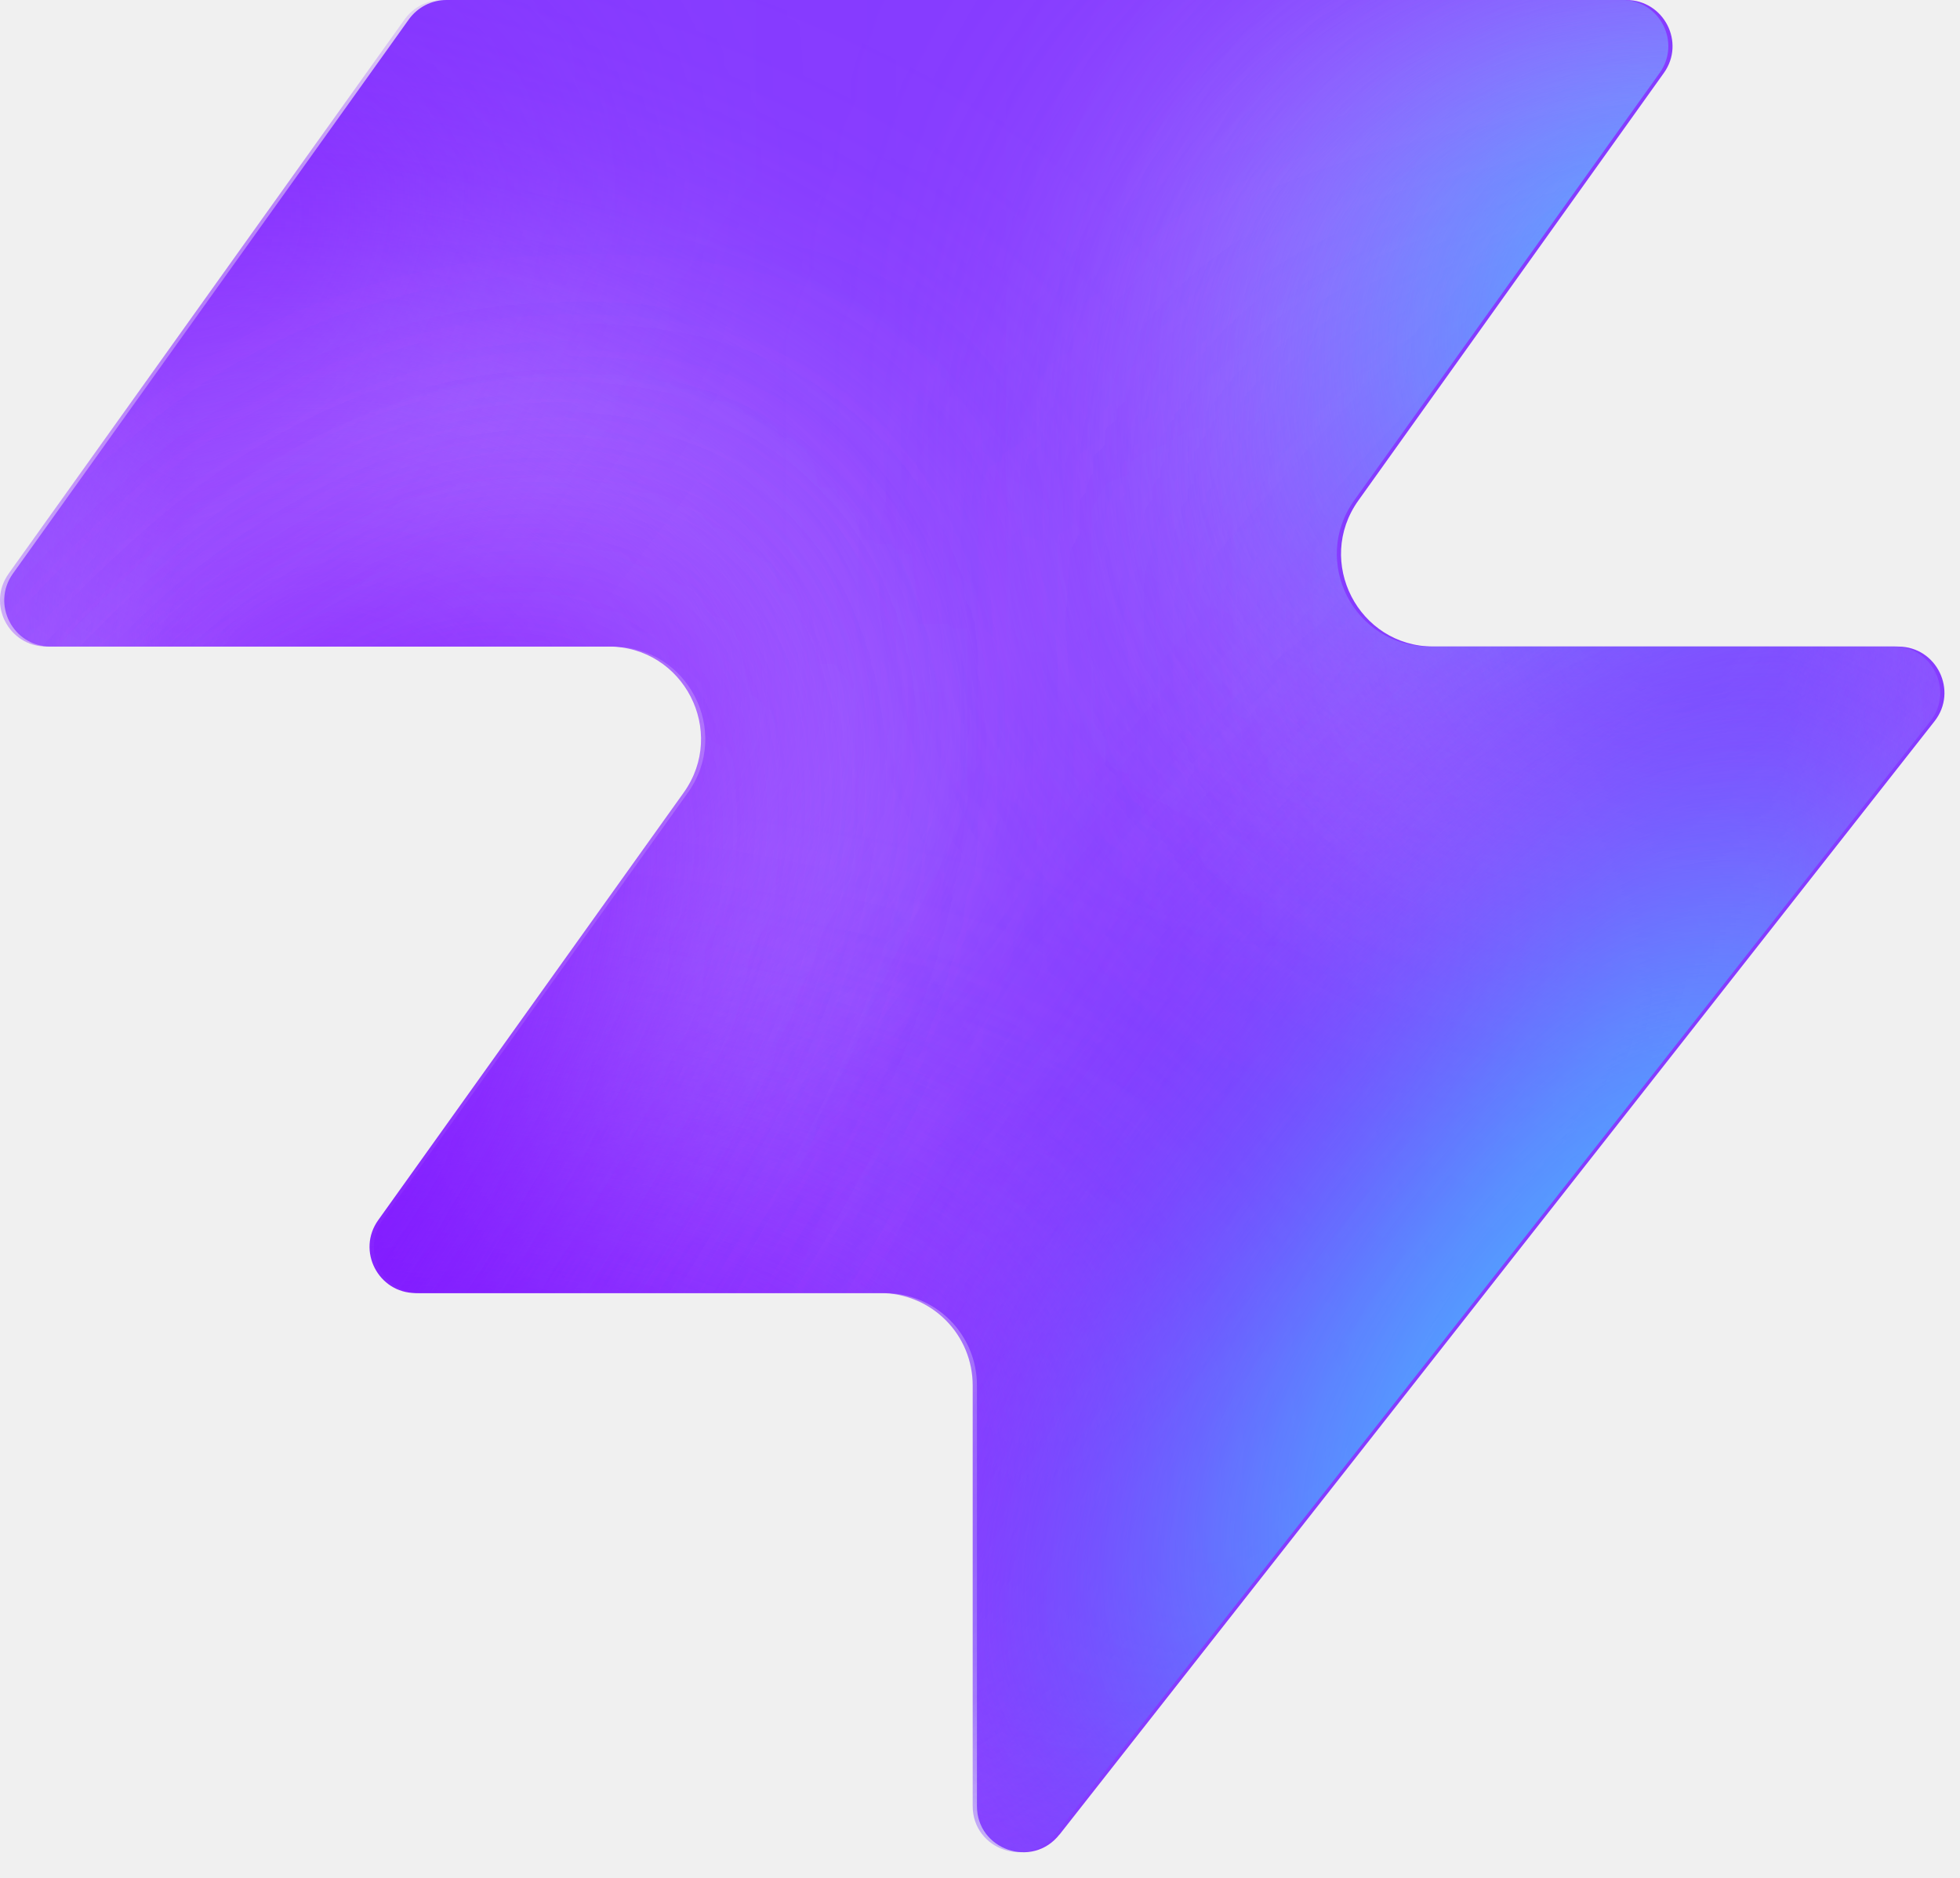
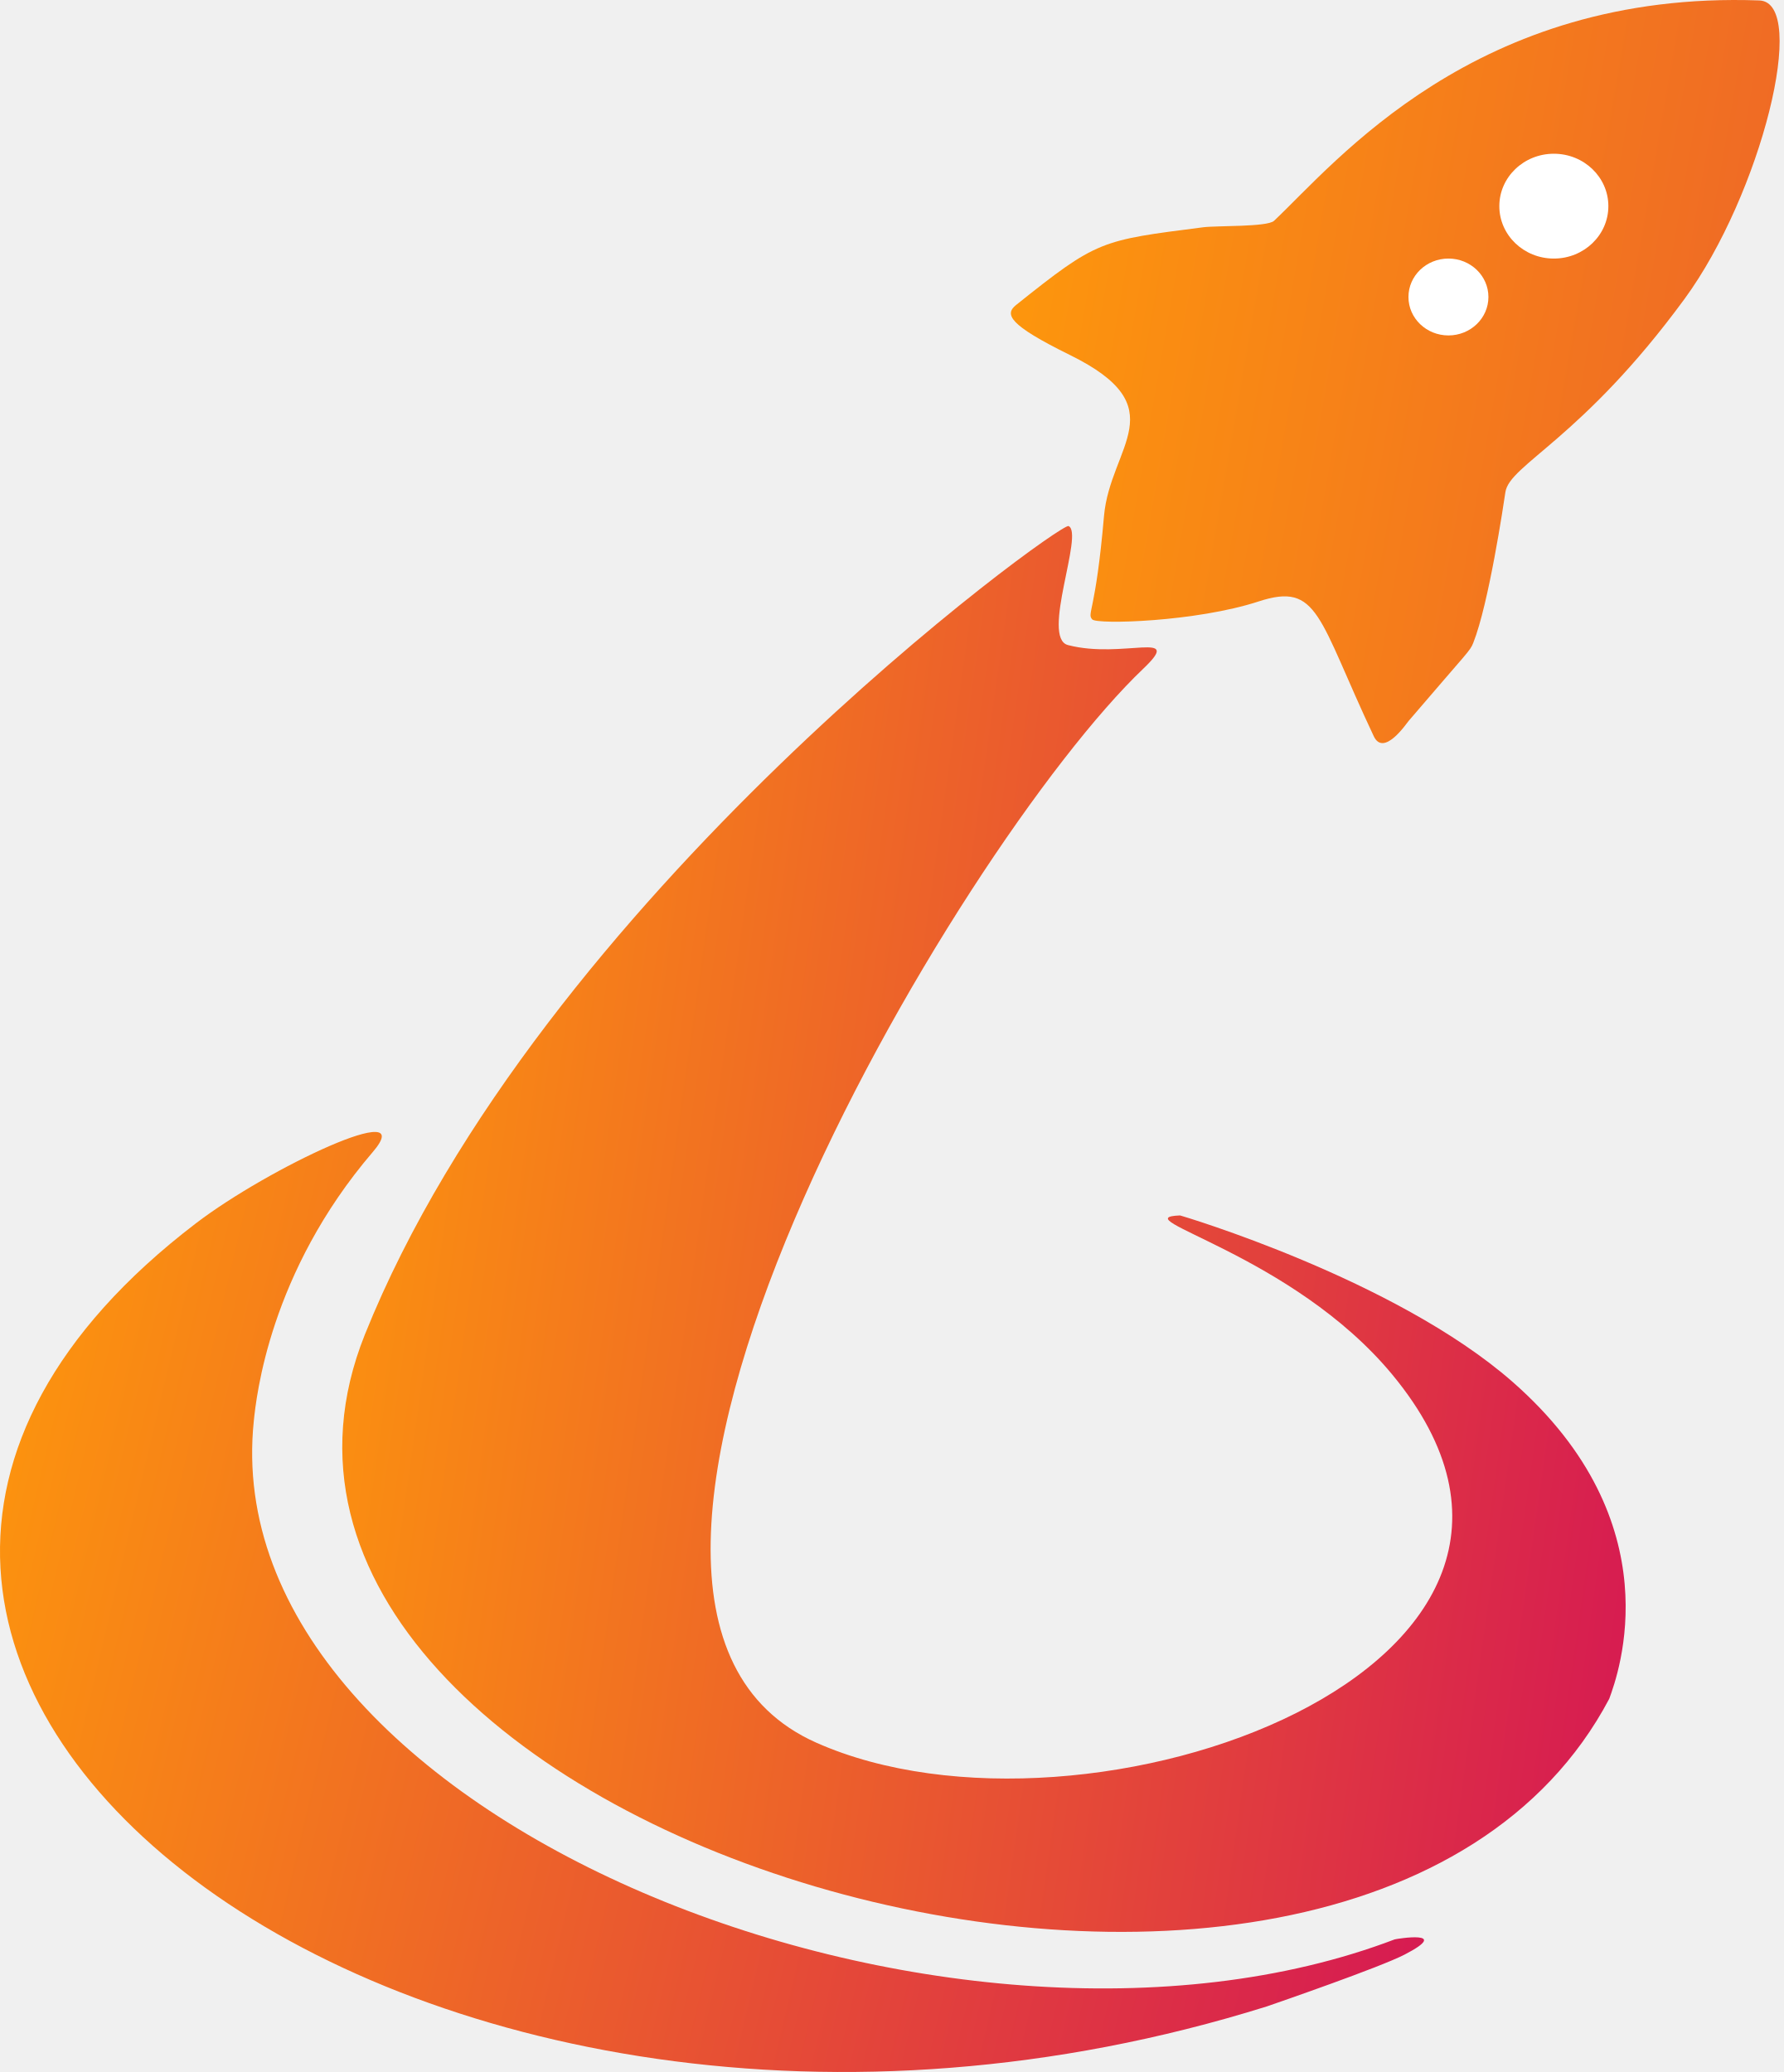
- <svg xmlns="http://www.w3.org/2000/svg" width="48" height="46" fill="none" viewBox="0 0 48 46">
-   <path fill="#863bff" d="M25.946 44.938c-.664.845-2.021.375-2.021-.698V33.937a2.26 2.26 0 0 0-2.262-2.262H10.287c-.92 0-1.456-1.04-.92-1.788l7.48-10.471c1.07-1.497 0-3.578-1.842-3.578H1.237c-.92 0-1.456-1.04-.92-1.788L10.013.474c.214-.297.556-.474.92-.474h28.894c.92 0 1.456 1.04.92 1.788l-7.48 10.471c-1.07 1.498 0 3.579 1.842 3.579h11.377c.943 0 1.473 1.088.89 1.83L25.947 44.94z" style="fill:#863bff;fill:color(display-p3 .525 .23 1);fill-opacity:1" />
-   <mask id="a" width="48" height="46" x="0" y="0" maskUnits="userSpaceOnUse" style="mask-type:alpha">
-     <path fill="#000" d="M25.842 44.938c-.664.844-2.021.375-2.021-.698V33.937a2.26 2.26 0 0 0-2.262-2.262H10.183c-.92 0-1.456-1.04-.92-1.788l7.48-10.471c1.07-1.498 0-3.579-1.842-3.579H1.133c-.92 0-1.456-1.04-.92-1.787L9.91.473c.214-.297.556-.474.92-.474h28.894c.92 0 1.456 1.04.92 1.788l-7.48 10.471c-1.07 1.498 0 3.578 1.842 3.578h11.377c.943 0 1.473 1.088.89 1.832L25.843 44.94z" style="fill:#000;fill-opacity:1" />
-   </mask>
-   <g mask="url(#a)">
-     <g filter="url(#b)">
-       <ellipse cx="5.508" cy="14.704" fill="#ede6ff" rx="5.508" ry="14.704" style="fill:#ede6ff;fill:color(display-p3 .927 .903 1);fill-opacity:1" transform="matrix(.00324 1 1 -.00324 -4.47 31.516)" />
-     </g>
-     <g filter="url(#c)">
-       <ellipse cx="10.399" cy="29.851" fill="#ede6ff" rx="10.399" ry="29.851" style="fill:#ede6ff;fill:color(display-p3 .927 .903 1);fill-opacity:1" transform="matrix(.00324 1 1 -.00324 -39.328 7.883)" />
-     </g>
-     <g filter="url(#d)">
-       <ellipse cx="5.508" cy="30.487" fill="#7e14ff" rx="5.508" ry="30.487" style="fill:#7e14ff;fill:color(display-p3 .492 .077 1);fill-opacity:1" transform="rotate(89.814 -25.913 -14.639)scale(1 -1)" />
-     </g>
-     <g filter="url(#e)">
-       <ellipse cx="5.508" cy="30.599" fill="#7e14ff" rx="5.508" ry="30.599" style="fill:#7e14ff;fill:color(display-p3 .492 .077 1);fill-opacity:1" transform="rotate(89.814 -32.644 -3.334)scale(1 -1)" />
-     </g>
-     <g filter="url(#f)">
-       <ellipse cx="5.508" cy="30.599" fill="#7e14ff" rx="5.508" ry="30.599" style="fill:#7e14ff;fill:color(display-p3 .492 .077 1);fill-opacity:1" transform="matrix(.00324 1 1 -.00324 -34.34 30.47)" />
-     </g>
-     <g filter="url(#g)">
-       <ellipse cx="14.072" cy="22.078" fill="#ede6ff" rx="14.072" ry="22.078" style="fill:#ede6ff;fill:color(display-p3 .927 .903 1);fill-opacity:1" transform="rotate(93.35 24.506 48.493)scale(-1 1)" />
-     </g>
-     <g filter="url(#h)">
-       <ellipse cx="3.47" cy="21.501" fill="#7e14ff" rx="3.47" ry="21.501" style="fill:#7e14ff;fill:color(display-p3 .492 .077 1);fill-opacity:1" transform="rotate(89.009 28.708 47.59)scale(-1 1)" />
-     </g>
-     <g filter="url(#i)">
-       <ellipse cx="3.47" cy="21.501" fill="#7e14ff" rx="3.47" ry="21.501" style="fill:#7e14ff;fill:color(display-p3 .492 .077 1);fill-opacity:1" transform="rotate(89.009 28.708 47.59)scale(-1 1)" />
-     </g>
-     <g filter="url(#j)">
-       <ellipse cx=".387" cy="8.972" fill="#7e14ff" rx="4.407" ry="29.108" style="fill:#7e14ff;fill:color(display-p3 .492 .077 1);fill-opacity:1" transform="rotate(39.51 .387 8.972)" />
-     </g>
-     <g filter="url(#k)">
-       <ellipse cx="47.523" cy="-6.092" fill="#7e14ff" rx="4.407" ry="29.108" style="fill:#7e14ff;fill:color(display-p3 .492 .077 1);fill-opacity:1" transform="rotate(37.892 47.523 -6.092)" />
-     </g>
-     <g filter="url(#l)">
-       <ellipse cx="41.412" cy="6.333" fill="#47bfff" rx="5.971" ry="9.665" style="fill:#47bfff;fill:color(display-p3 .28 .748 1);fill-opacity:1" transform="rotate(37.892 41.412 6.333)" />
-     </g>
-     <g filter="url(#m)">
-       <ellipse cx="-1.879" cy="38.332" fill="#7e14ff" rx="4.407" ry="29.108" style="fill:#7e14ff;fill:color(display-p3 .492 .077 1);fill-opacity:1" transform="rotate(37.892 -1.88 38.332)" />
-     </g>
-     <g filter="url(#n)">
-       <ellipse cx="-1.879" cy="38.332" fill="#7e14ff" rx="4.407" ry="29.108" style="fill:#7e14ff;fill:color(display-p3 .492 .077 1);fill-opacity:1" transform="rotate(37.892 -1.88 38.332)" />
-     </g>
-     <g filter="url(#o)">
-       <ellipse cx="35.651" cy="29.907" fill="#7e14ff" rx="4.407" ry="29.108" style="fill:#7e14ff;fill:color(display-p3 .492 .077 1);fill-opacity:1" transform="rotate(37.892 35.651 29.907)" />
-     </g>
-     <g filter="url(#p)">
-       <ellipse cx="38.418" cy="32.4" fill="#47bfff" rx="5.971" ry="15.297" style="fill:#47bfff;fill:color(display-p3 .28 .748 1);fill-opacity:1" transform="rotate(37.892 38.418 32.4)" />
-     </g>
-   </g>
+ <svg xmlns="http://www.w3.org/2000/svg" width="321" height="373" viewBox="0 0 321 373" fill="none">
+   <path fill-rule="evenodd" clip-rule="evenodd" d="M289.625 305.816C243.229 393.583 29.643 330.028 65.672 240.237C97.161 161.761 190.703 94.007 192.309 94.7C195.159 95.93 187.275 114.833 192.208 116.124C202.094 118.712 213.217 113.278 205.746 120.395C172.588 151.985 91.121 288.91 146.915 313.716C195.594 335.359 293.985 299.933 250.588 247.464C232.545 225.649 201.705 219.209 212.387 218.802C212.45 218.8 251.107 230.239 272.218 248.754C301.185 274.157 291.262 301.333 289.625 305.816Z" fill="url(#paint0_linear_420_8)" />
+   <path fill-rule="evenodd" clip-rule="evenodd" d="M227.971 361.204C73.595 409.473 -68.065 299.087 35.293 220.194C48.35 210.228 75.653 197.391 67.081 207.397C48.457 229.139 46.119 251.577 45.68 255.787C38.224 327.328 171.199 379.516 251.006 349.13C251.25 349.038 261.517 347.357 252.777 351.873C248.334 354.168 229.975 360.512 227.971 361.204L227.971 361.204Z" fill="url(#paint1_linear_420_8)" />
+   <path fill-rule="evenodd" clip-rule="evenodd" d="M253.506 129.798C253.111 130.27 249.027 136.319 247.244 132.534C237.174 111.164 237.338 104.732 226.525 108.271C215.269 111.954 197.393 112.46 196.568 111.499C195.594 110.364 197.183 110.316 198.691 92.928C199.787 80.285 211.773 73.361 192.551 63.901C181.435 58.43 180.788 56.57 182.881 54.897C197.53 43.192 198.029 43.29 216.549 40.913C218.976 40.601 228.091 40.884 229.294 39.752C240.323 29.372 265.475 -1.777 316.632 0.08C325.58 0.404 316.966 35.003 303.151 53.848C284.694 79.027 271.676 83.622 270.936 88.595C270.61 90.79 267.949 108.675 265.158 115.716C264.547 117.257 264.379 117.072 253.506 129.798Z" fill="url(#paint2_linear_420_8)" />
+   <ellipse cx="279.656" cy="37.111" rx="9.812" ry="9.435" fill="white" />
+   <ellipse cx="260.685" cy="53.465" rx="7.196" ry="6.919" fill="white" />
  <defs>
-     <filter id="b" width="60.045" height="41.654" x="-19.77" y="16.149" color-interpolation-filters="sRGB" filterUnits="userSpaceOnUse">
-       <feFlood flood-opacity="0" result="BackgroundImageFix" />
-       <feBlend in="SourceGraphic" in2="BackgroundImageFix" result="shape" />
-       <feGaussianBlur result="effect1_foregroundBlur_2002_17158" stdDeviation="7.659" />
-     </filter>
-     <filter id="c" width="90.34" height="51.437" x="-54.613" y="-7.533" color-interpolation-filters="sRGB" filterUnits="userSpaceOnUse">
-       <feFlood flood-opacity="0" result="BackgroundImageFix" />
-       <feBlend in="SourceGraphic" in2="BackgroundImageFix" result="shape" />
-       <feGaussianBlur result="effect1_foregroundBlur_2002_17158" stdDeviation="7.659" />
-     </filter>
-     <filter id="d" width="79.355" height="29.4" x="-49.64" y="2.03" color-interpolation-filters="sRGB" filterUnits="userSpaceOnUse">
-       <feFlood flood-opacity="0" result="BackgroundImageFix" />
-       <feBlend in="SourceGraphic" in2="BackgroundImageFix" result="shape" />
-       <feGaussianBlur result="effect1_foregroundBlur_2002_17158" stdDeviation="4.596" />
-     </filter>
-     <filter id="e" width="79.579" height="29.4" x="-45.045" y="20.029" color-interpolation-filters="sRGB" filterUnits="userSpaceOnUse">
-       <feFlood flood-opacity="0" result="BackgroundImageFix" />
-       <feBlend in="SourceGraphic" in2="BackgroundImageFix" result="shape" />
-       <feGaussianBlur result="effect1_foregroundBlur_2002_17158" stdDeviation="4.596" />
-     </filter>
-     <filter id="f" width="79.579" height="29.4" x="-43.513" y="21.178" color-interpolation-filters="sRGB" filterUnits="userSpaceOnUse">
-       <feFlood flood-opacity="0" result="BackgroundImageFix" />
-       <feBlend in="SourceGraphic" in2="BackgroundImageFix" result="shape" />
-       <feGaussianBlur result="effect1_foregroundBlur_2002_17158" stdDeviation="4.596" />
-     </filter>
-     <filter id="g" width="74.749" height="58.852" x="15.756" y="-17.901" color-interpolation-filters="sRGB" filterUnits="userSpaceOnUse">
-       <feFlood flood-opacity="0" result="BackgroundImageFix" />
-       <feBlend in="SourceGraphic" in2="BackgroundImageFix" result="shape" />
-       <feGaussianBlur result="effect1_foregroundBlur_2002_17158" stdDeviation="7.659" />
-     </filter>
-     <filter id="h" width="61.377" height="25.362" x="23.548" y="2.284" color-interpolation-filters="sRGB" filterUnits="userSpaceOnUse">
-       <feFlood flood-opacity="0" result="BackgroundImageFix" />
-       <feBlend in="SourceGraphic" in2="BackgroundImageFix" result="shape" />
-       <feGaussianBlur result="effect1_foregroundBlur_2002_17158" stdDeviation="4.596" />
-     </filter>
-     <filter id="i" width="61.377" height="25.362" x="23.548" y="2.284" color-interpolation-filters="sRGB" filterUnits="userSpaceOnUse">
-       <feFlood flood-opacity="0" result="BackgroundImageFix" />
-       <feBlend in="SourceGraphic" in2="BackgroundImageFix" result="shape" />
-       <feGaussianBlur result="effect1_foregroundBlur_2002_17158" stdDeviation="4.596" />
-     </filter>
-     <filter id="j" width="56.045" height="63.649" x="-27.636" y="-22.853" color-interpolation-filters="sRGB" filterUnits="userSpaceOnUse">
-       <feFlood flood-opacity="0" result="BackgroundImageFix" />
-       <feBlend in="SourceGraphic" in2="BackgroundImageFix" result="shape" />
-       <feGaussianBlur result="effect1_foregroundBlur_2002_17158" stdDeviation="4.596" />
-     </filter>
-     <filter id="k" width="54.814" height="64.646" x="20.116" y="-38.415" color-interpolation-filters="sRGB" filterUnits="userSpaceOnUse">
-       <feFlood flood-opacity="0" result="BackgroundImageFix" />
-       <feBlend in="SourceGraphic" in2="BackgroundImageFix" result="shape" />
-       <feGaussianBlur result="effect1_foregroundBlur_2002_17158" stdDeviation="4.596" />
-     </filter>
-     <filter id="l" width="33.541" height="35.313" x="24.641" y="-11.323" color-interpolation-filters="sRGB" filterUnits="userSpaceOnUse">
-       <feFlood flood-opacity="0" result="BackgroundImageFix" />
-       <feBlend in="SourceGraphic" in2="BackgroundImageFix" result="shape" />
-       <feGaussianBlur result="effect1_foregroundBlur_2002_17158" stdDeviation="4.596" />
-     </filter>
-     <filter id="m" width="54.814" height="64.646" x="-29.286" y="6.009" color-interpolation-filters="sRGB" filterUnits="userSpaceOnUse">
-       <feFlood flood-opacity="0" result="BackgroundImageFix" />
-       <feBlend in="SourceGraphic" in2="BackgroundImageFix" result="shape" />
-       <feGaussianBlur result="effect1_foregroundBlur_2002_17158" stdDeviation="4.596" />
-     </filter>
-     <filter id="n" width="54.814" height="64.646" x="-29.286" y="6.009" color-interpolation-filters="sRGB" filterUnits="userSpaceOnUse">
-       <feFlood flood-opacity="0" result="BackgroundImageFix" />
-       <feBlend in="SourceGraphic" in2="BackgroundImageFix" result="shape" />
-       <feGaussianBlur result="effect1_foregroundBlur_2002_17158" stdDeviation="4.596" />
-     </filter>
-     <filter id="o" width="54.814" height="64.646" x="8.244" y="-2.416" color-interpolation-filters="sRGB" filterUnits="userSpaceOnUse">
-       <feFlood flood-opacity="0" result="BackgroundImageFix" />
-       <feBlend in="SourceGraphic" in2="BackgroundImageFix" result="shape" />
-       <feGaussianBlur result="effect1_foregroundBlur_2002_17158" stdDeviation="4.596" />
-     </filter>
-     <filter id="p" width="39.409" height="43.623" x="18.713" y="10.588" color-interpolation-filters="sRGB" filterUnits="userSpaceOnUse">
-       <feFlood flood-opacity="0" result="BackgroundImageFix" />
-       <feBlend in="SourceGraphic" in2="BackgroundImageFix" result="shape" />
-       <feGaussianBlur result="effect1_foregroundBlur_2002_17158" stdDeviation="4.596" />
-     </filter>
+     <linearGradient id="paint0_linear_420_8" x1="61.599" y1="94.695" x2="371.465" y2="138.897" gradientUnits="userSpaceOnUse">
+       <stop stop-color="#FE990B" />
+       <stop offset="1" stop-color="#CE0160" />
+     </linearGradient>
+     <linearGradient id="paint1_linear_420_8" x1="0" y1="203.772" x2="332.204" y2="282.41" gradientUnits="userSpaceOnUse">
+       <stop stop-color="#FE990B" />
+       <stop offset="1" stop-color="#CE0160" />
+     </linearGradient>
+     <linearGradient id="paint2_linear_420_8" x1="181.937" y1="0" x2="633.241" y2="78.306" gradientUnits="userSpaceOnUse">
+       <stop stop-color="#FE990B" />
+       <stop offset="1" stop-color="#CE0160" />
+     </linearGradient>
  </defs>
</svg>
